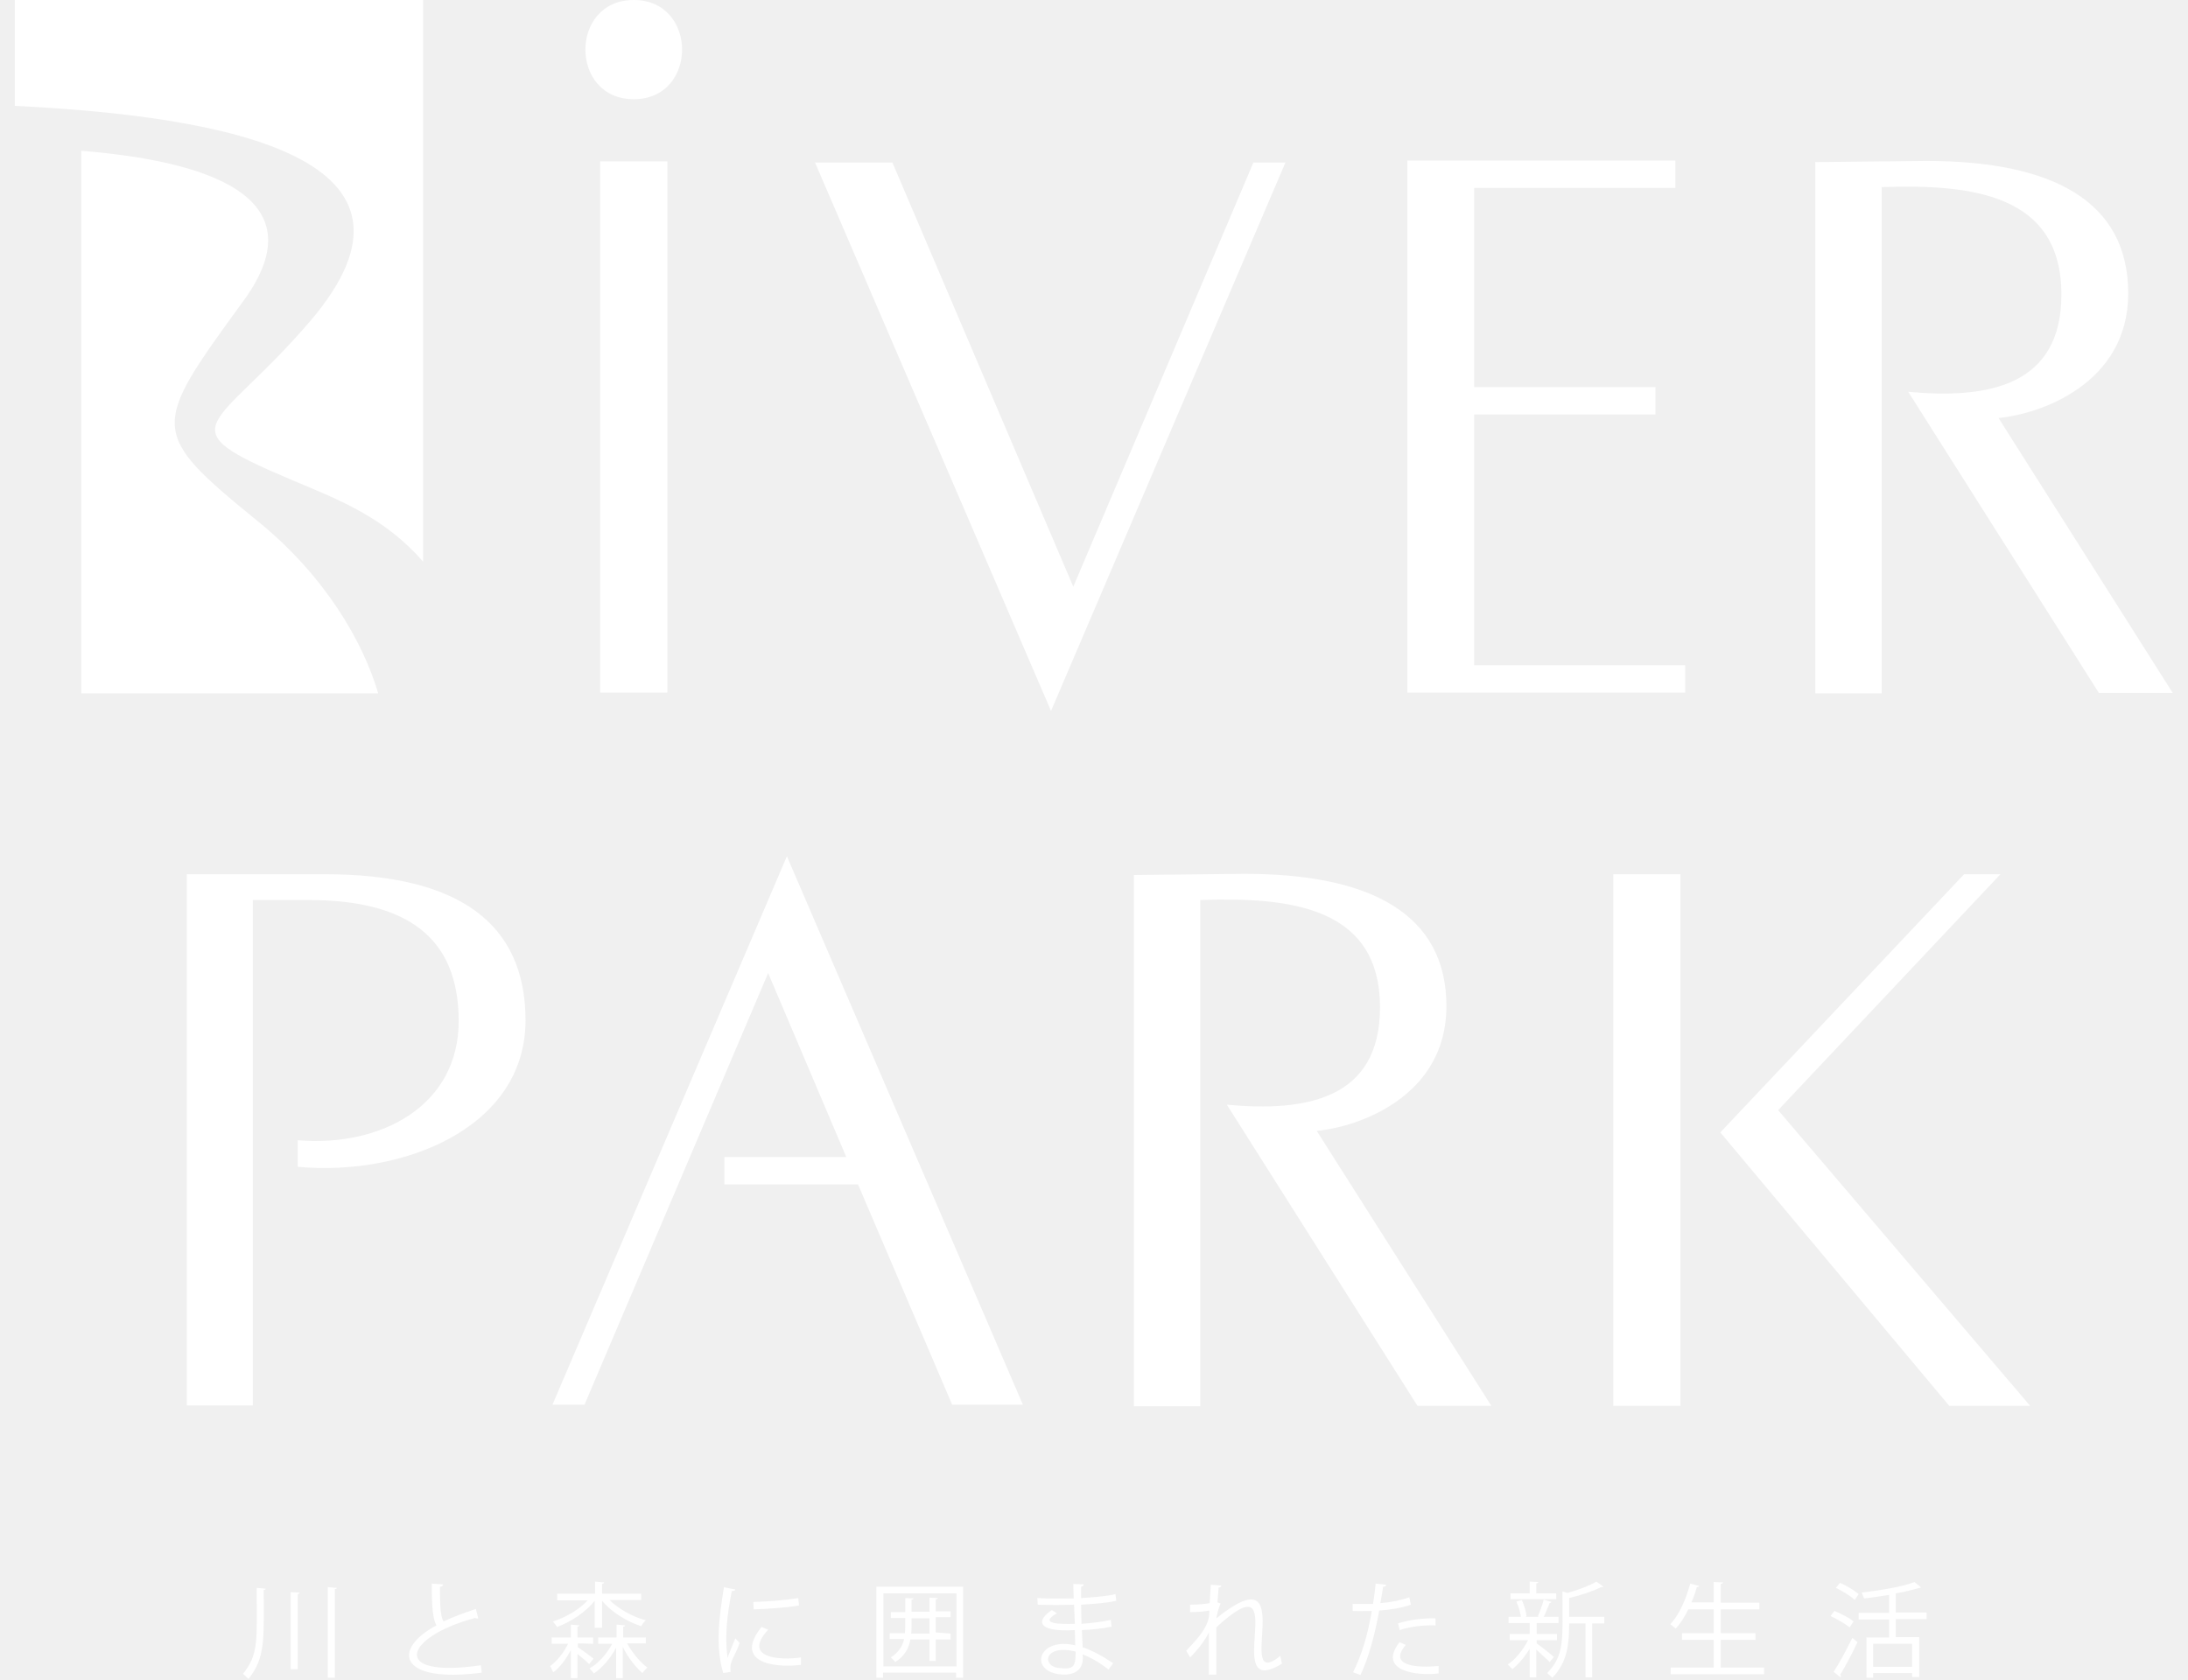
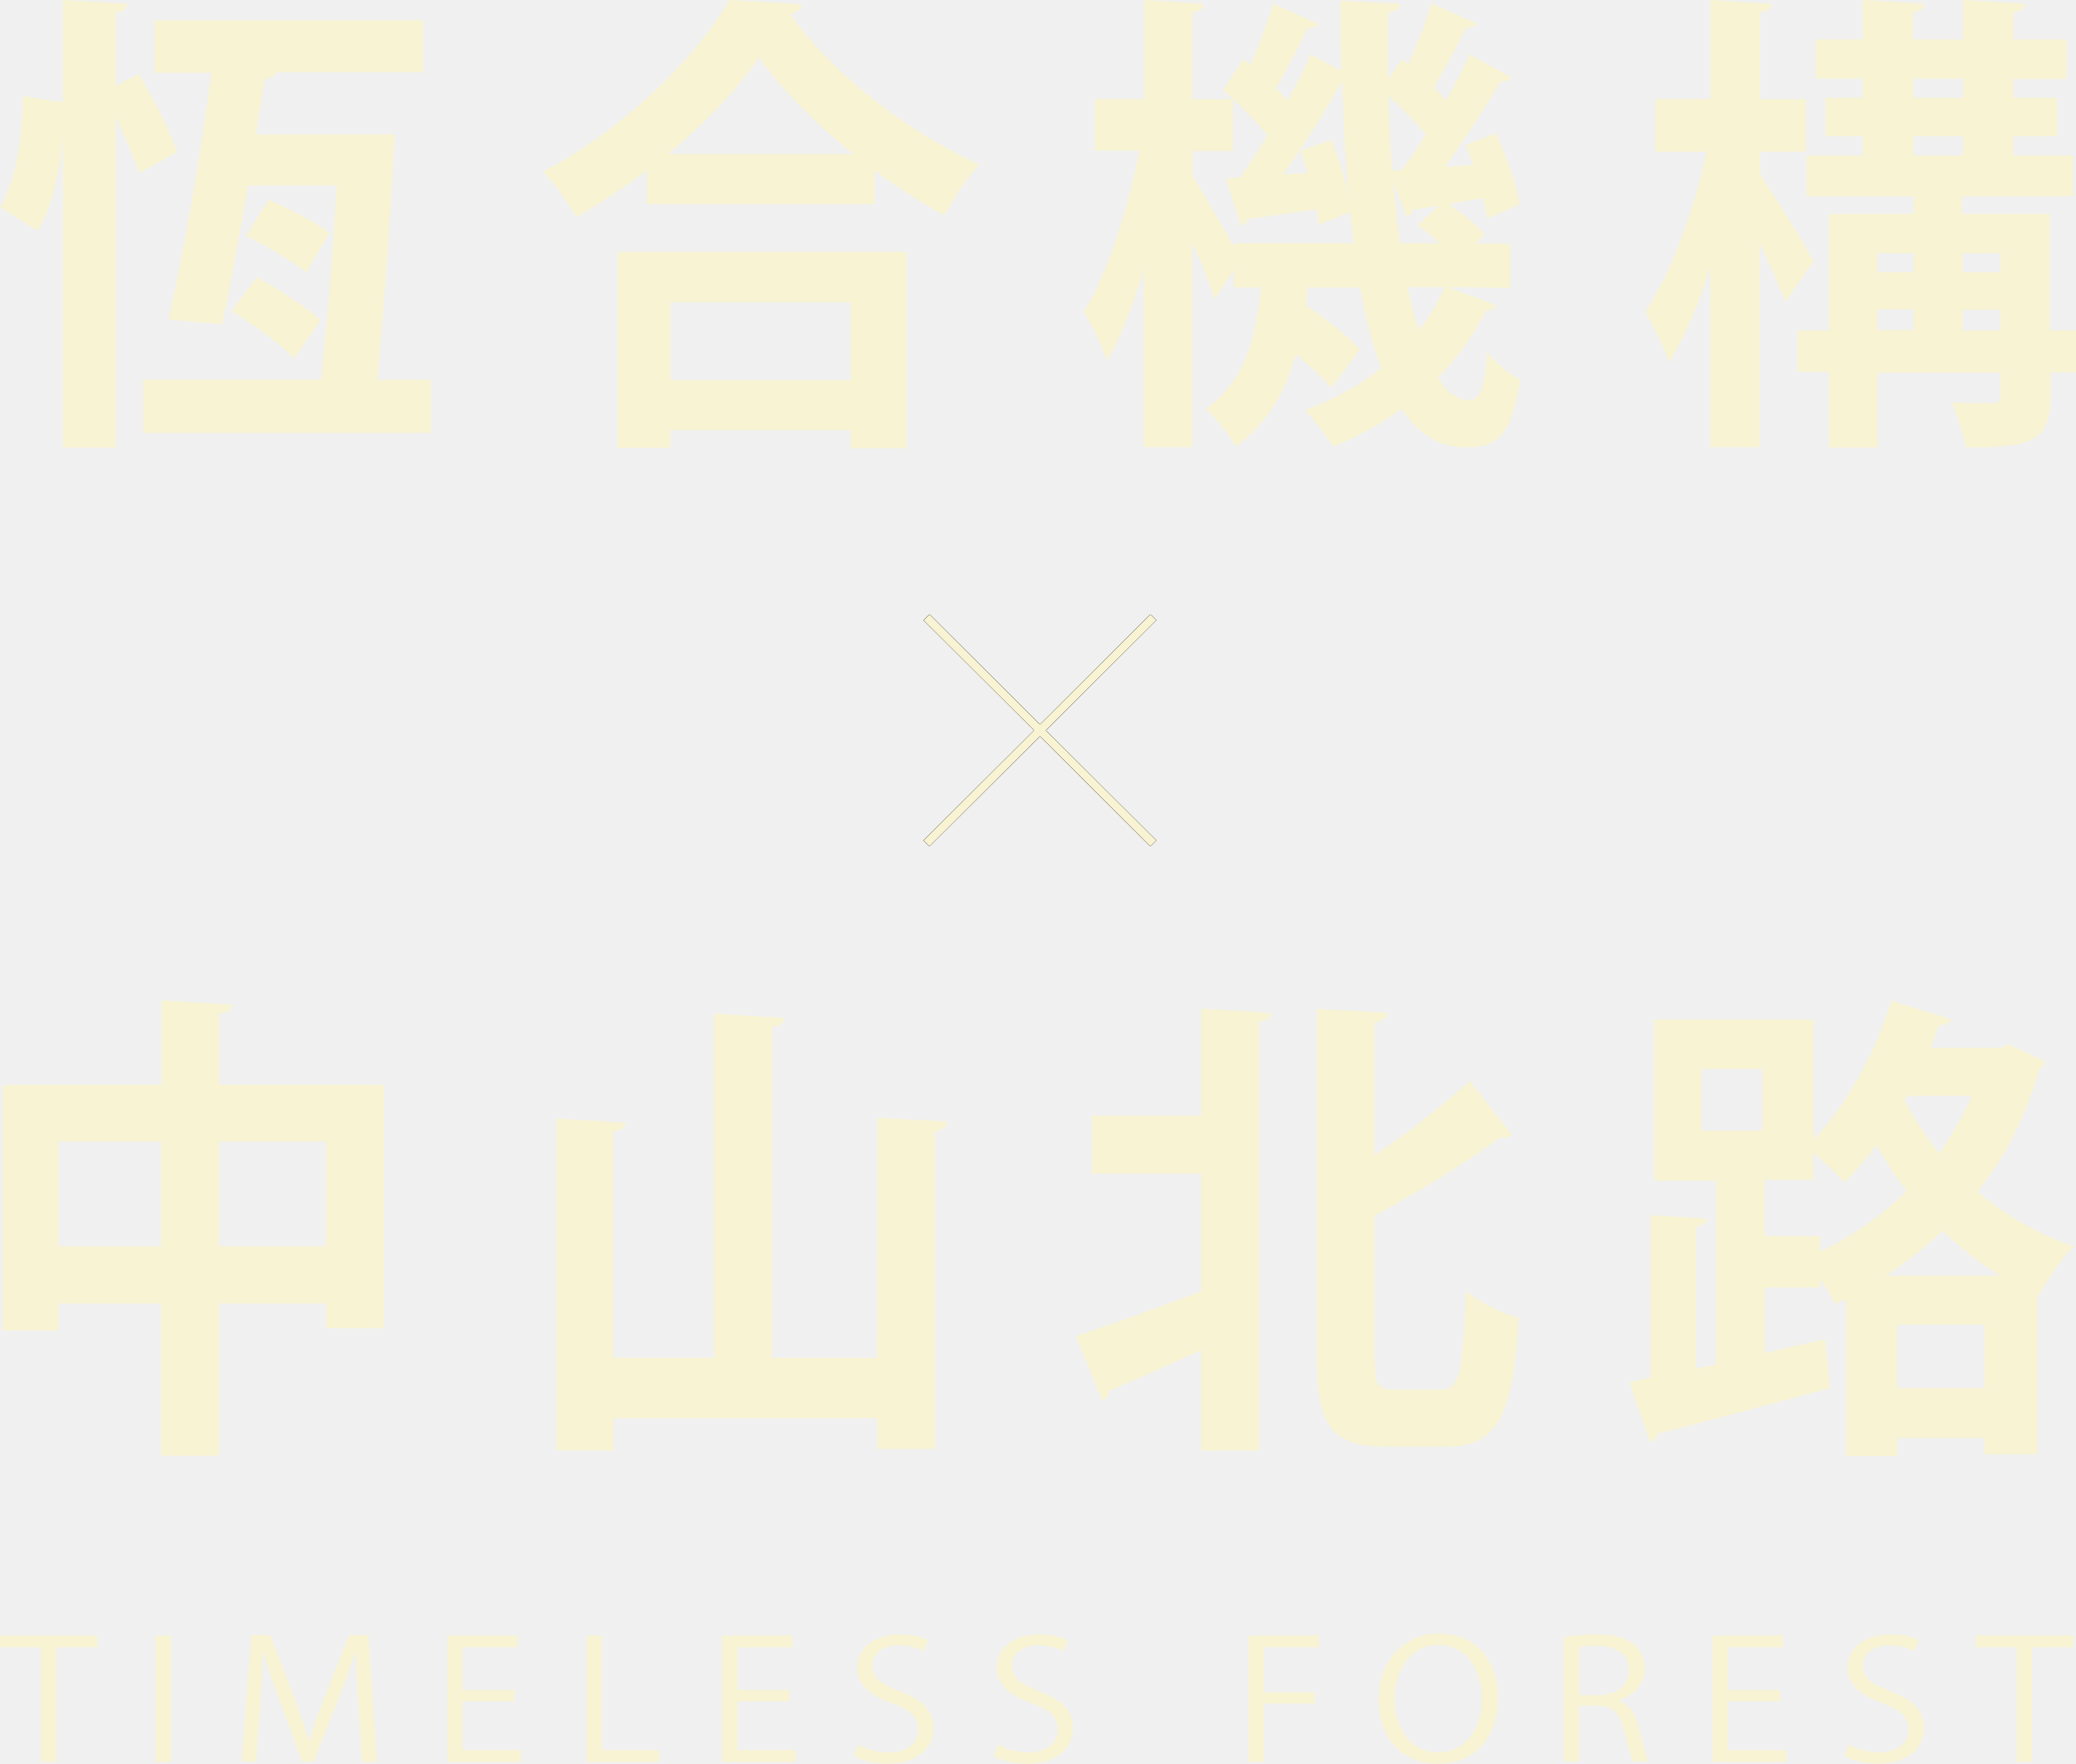
- <svg xmlns="http://www.w3.org/2000/svg" version="1.1" id="圖層_1" x="0px" y="0px" viewBox="0 0 560 430" style="enable-background:new 0 0 560 430;" xml:space="preserve">
+ <svg xmlns="http://www.w3.org/2000/svg" version="1.1" id="圖層_1" x="0px" y="0px" viewBox="0 0 530.9 451" style="enable-background:new 0 0 530.9 451;" xml:space="preserve">
  <style type="text/css">
- 	.st0{fill:#FFFFFF;}
+ 	.st0{fill:#060001;}
+ 	.st1{fill:#F8F3D2;}
</style>
-   <path class="st0" d="M170.8,41.3h-17.2v136h17.2V41.3z M162.2,25.4c16.5,0,16.5-25.4,0-25.4C145.7,0,145.7,25.4,162.2,25.4z   M274.7,150.2L228.4,41.6h-19.8l60.4,140.4l60-140.4h-8.2L274.7,150.2z M377.3,106.1h46.4v-7h-46.4v-51h51.5v-7h-68.6v136.2h71.1v-7  h-54V106.1z M47.8,223.9v135.9h16.9V230.4h14.2c25.9,0,38.3,10,38.5,30.6c0.2,22.3-20.2,32.7-41.2,30.9v6.8  c26.9,2.5,58.3-9.9,58.3-37.5c0-25-17.3-37.4-51.4-37.4h0H47.8z M243.7,359.6h18.1l-60.4-140.4l-60,140.4l8.2,0l47-110.5l20,47.1  h-31.2v7h34.2L243.7,359.6z M290.2,224v136h17V230.4c23.1-0.8,46,1.8,46,27.5c0,23.5-18.9,26.8-39.2,24.9l48.8,77.1h18.9l-44.7-70.4  c10.9-1,33.2-8.9,33.2-31.9c0-23.7-19.5-33.9-51.7-33.9L290.2,224z M464.6,41.5v136h17V47.9c23.1-0.8,46,1.8,46,27.5  c0,23.5-18.9,26.8-39.2,24.9l48.8,77.1h18.9L511.5,107c10.9-1,33.2-8.9,33.2-31.9c0-23.7-19.5-33.9-51.7-33.9L464.6,41.5z   M440.3,289.9l58.6,70h20.7l-64.5-75.7l56.9-60.4l-9.3,0L440.3,289.9z M430.1,223.8h-17.2v136.1h17.2V223.8z M66.3,133.7  c-28.5-23.2-27.7-24.1-3.9-56.8c19.6-27-10.6-35.8-41.6-38.3v138.9h76C92.9,164.2,83.1,147.4,66.3,133.7L66.3,133.7z M64.5,0H3.8  v27.1c55,2.7,111.1,13.5,75.6,55.1C55.2,110.5,41.5,108.9,75,123c11.9,5,23.5,9.5,33.3,20.8V0H64.5L64.5,0z M62.2,428.5  c4.1-5.1,3.5-8.7,3.5-22l2.3,0.2c0,0.2-0.2,0.3-0.5,0.3c0,12.5,0.5,17.3-3.9,22.8L62.2,428.5z M76.7,407.7c0,0.2-0.2,0.3-0.5,0.4  v19.2h-1.8v-19.7L76.7,407.7z M83.8,406.3l2.4,0.2c0,0.2-0.2,0.3-0.5,0.3v22.7h-1.8V406.3z M122.4,414.3c-0.2,0.1-0.6,0-0.8-0.1  c-18.1,4.8-22.1,15.6,1.5,12.1l0.2,1.9c-21.4,2.8-23-6-11.6-12.1c-0.9-1.6-1.2-4.7-1.2-10.7l2.9,0.2c0,0.3-0.3,0.6-0.8,0.6  c0,4.6,0.1,7.5,0.9,8.9c2.5-1.2,5.3-2.2,8.3-3.2L122.4,414.3z M147.9,420.7v1c1.1,0.7,3.4,2.4,4,2.9l-1.1,1.4  c-0.6-0.6-1.9-1.7-3-2.6v6.2h-1.7v-7.2c-1.2,2.3-2.8,4.5-4.5,5.7c-0.2-0.5-0.6-1.2-0.8-1.6c1.7-1.2,3.5-3.4,4.6-5.7h-4.2v-1.6h4.9  v-3.3l2.2,0.2c0,0.2-0.2,0.3-0.5,0.3v2.8h4v1.6L147.9,420.7L147.9,420.7z M152.2,416.7v-6.9c-2.3,2.9-6.1,5.4-9.6,6.7  c-0.3-0.4-0.8-1.1-1.1-1.4c3.2-1,6.7-3,8.9-5.4h-7.8V408h9.7v-3.1l2.3,0.2c0,0.2-0.2,0.3-0.5,0.4v2.5h10v1.6h-8.1  c2.3,2.3,5.9,4.3,9.3,5.2c-0.4,0.3-0.9,1-1.2,1.5c-3.7-1.2-7.6-3.6-10-6.5v6.9H152.2L152.2,416.7z M165.3,420.7h-4.8  c1.3,2.4,3.4,4.9,5.2,6.2c-0.4,0.3-1,1-1.3,1.4c-1.7-1.5-3.7-4-5-6.7v8h-1.7v-7.8c-1.5,2.8-3.6,5.2-5.7,6.6c-0.3-0.4-0.8-1-1.1-1.3  c2.2-1.2,4.4-3.7,5.8-6.3h-3.6v-1.6h4.7v-3.3l2.2,0.2c0,0.2-0.2,0.3-0.5,0.3v2.8h5.8L165.3,420.7L165.3,420.7z M188.2,406.9  c-0.1,0.3-0.3,0.4-0.9,0.4c-1.3,6.5-1.8,11.8-1.1,17.1c0.5-1.3,1.6-4.1,2-5l1.1,1.2c-1.3,3.8-2.7,4.6-2.3,7.4l-1.9,0.3  c-2-6.7-1.1-14.2,0.2-22C185.4,406.4,188.2,406.9,188.2,406.9z M205,426.2c-7.3,0.9-17.2-0.8-10.1-9.7l1.7,0.7  c-6.7,7.3,3,7.9,8.4,7.1L205,426.2L205,426.2z M192.8,410.1c3.4-0.1,8-0.4,11.5-1l0.2,1.9c-3.3,0.6-8.6,0.9-11.6,1L192.8,410.1z   M224.3,406.2h22.2v23.3h-1.8v-1.3h-18.7v1.3h-1.7V406.2z M226.1,426.6h18.7v-18.7h-18.7V426.6z M243.3,418.2v1.5h-3.8v5.5h-1.6  v-5.5H233c-0.4,2.3-1.5,4.3-3.9,5.8c-0.2-0.4-0.8-0.9-1.1-1.2c2-1.3,3-2.9,3.4-4.7h-3.7v-1.5h3.9c0.1-1.1,0.1-2.8,0.1-3.9H228v-1.5  h3.7v-3.6l2.1,0.1c0,0.2-0.2,0.3-0.5,0.3v3.1h4.6v-3.6l2.1,0.1c0,0.2-0.2,0.3-0.5,0.3v3.1h3.8v1.5h-3.8v3.9L243.3,418.2L243.3,418.2  z M233.3,416.2c0,0.7,0,1.4-0.1,2h4.7v-3.9h-4.6V416.2z M265.5,409.1c2.9,0.2,6.4,0.1,9.3,0.1c0-1.3-0.1-2.8-0.1-3.7l2.7,0.1  c0,0.3-0.3,0.5-0.7,0.6c0,0.4,0,2.5,0,2.9c3.1-0.2,6.2-0.4,8.8-1l0.2,1.7c-2.6,0.6-5.7,0.8-9,1c0,1.6,0.1,3.2,0.1,4.9  c2.6-0.2,5.3-0.5,7.5-1l0.2,1.7c-2.2,0.5-5,0.8-7.6,0.9l0.2,4.4c2.4,0.8,5,2.2,7.8,4.1l-1.2,1.6c-2.4-1.9-4.6-3.1-6.6-3.9  c0.6,5.3-4,5.4-6.1,5.1c-7.7-1.1-5.1-9.6,4.2-7.4c0-1.1-0.1-2.5-0.1-3.9c-9.8,0.6-9.9-2.5-5.9-5.1l1.3,0.8c-4.9,2.8,1,2.8,4.6,2.7  l-0.2-4.9c-2.9,0.1-6.4,0.1-9.3,0L265.5,409.1L265.5,409.1z M275.3,422.8c-8.2-2-8.7,3.8-4.3,4.2  C274.7,427.4,275.3,426.9,275.3,422.8z M309.9,405.7l2.7,0.2c-0.1,0.3-0.3,0.5-0.7,0.5c-0.1,1.2-0.2,2.8-0.3,3.8l0.8,0.3  c-0.6,1.3-0.9,2.8-1.1,3.8c22-17.7,4.1,19.6,16.4,9.6c0.1,0.5,0.3,1.6,0.4,2c-16.3,10,3.5-28-16.8-9.3l0,12.1h-1.9l0-10.8  c-0.9,1.9-2.7,4.3-4.8,6.4l-1-1.7c2.6-2.8,6.2-6.3,5.9-10.3c-0.9,0.2-2.9,0.4-4.9,0.4l0-1.9l0,0c2.1,0,4.1-0.2,5-0.4L309.9,405.7z   M361.1,410.8c-2.2,0.8-5.2,1.3-8.1,1.5c-1.1,6.1-2.7,12.1-4.8,16.5l-1.9-0.7c2.2-4.3,3.8-9.7,4.8-15.7c-0.5,0-4.1,0.1-4.9,0l0-1.8  c1.3,0,3.5,0,5.2,0c0.3-1.7,0.5-3.5,0.7-5.2l2.7,0.3c0,0.3-0.4,0.5-0.8,0.5c-0.2,1.2-0.4,2.6-0.7,4.2c2.6-0.2,5.2-0.7,7.4-1.5  L361.1,410.8z M368.2,428.4c-5.8,0.7-15.7-0.7-10-8l1.6,0.7c-4.7,5.5,3.1,5.9,8.4,5.4L368.2,428.4L368.2,428.4z M357.8,415.6  c2.7-0.9,6.5-1.4,9.6-1.3v1.8c-3-0.1-6.5,0.3-9.2,1.2C358.3,417.3,357.8,415.6,357.8,415.6z M389.3,414.2c-0.1-1.1-0.6-3-1.2-4.2  l1.4-0.4c0.6,1.3,1.1,3,1.2,4.2L389.3,414.2z M385.9,426.1c1.9-1.2,3.9-3.7,5.2-6.2h-4.7v-1.6h5.1v-2.8h-5.4v-1.6h12.8v1.6h-5.6v2.8  h5.2v1.6h-5.2c0,0,0,0.8,0,0.8c1,0.7,3.8,2.9,4.4,3.5l-1.1,1.3c-0.6-0.7-2.2-2.1-3.4-3.2v7.1h-1.7v-7.3c-1.3,2.1-2.9,4-4.4,5.2  L385.9,426.1z M393.6,413.8c0.5-1.2,1.2-3,1.5-4.3l2,0.6c-0.1,0.2-0.2,0.2-0.5,0.3c-0.4,1-1.1,2.8-1.7,3.9L393.6,413.8z   M398.3,407.9v1.5h-11.7v-1.5h4.9v-3l2.2,0.1c0,0.2-0.2,0.3-0.5,0.4v2.5L398.3,407.9L398.3,407.9z M396,428.3  c4.5-4.7,3.9-8.4,3.9-20.9l1.3,0.4c2.8-0.8,5.7-1.9,7.4-2.9l1.8,1.3c-0.1,0.1-0.3,0.1-0.6,0.1c-2,1-5.2,2.1-8.2,2.8v4.8h9v0v1.7  h-3.1v13.8h-1.7v-13.8h-4.2c0,4.5-0.2,9.8-4.3,13.9L396,428.3z M427.5,415.8c2.2-2.3,4-6.3,5.1-10.4l2.3,0.6  c-0.1,0.2-0.3,0.3-0.6,0.3c-0.4,1.3-0.8,2.6-1.4,3.9h5.7V405l2.4,0.1c0,0.2-0.2,0.3-0.6,0.4v4.8h9.9v1.7h-9.9v6.1h8.9v1.7h-8.9v7.1  v0h11.1v1.7h-23.9v-1.7h11v-7.1h-8.1v-1.7h8.1V412h-6.5c-0.9,1.9-2,3.6-3.2,4.9L427.5,415.8z M469.5,412.4c1.7,0.7,3.9,1.8,4.9,2.7  l-1,1.5c-1.1-0.9-3.2-2.1-4.9-2.9L469.5,412.4L469.5,412.4z M469.3,428c1.4-2.1,3.3-5.7,4.8-8.7l1.3,1.1c-1.3,2.8-3.1,6.2-4.4,8.3  c0.2,0.2,0.2,0.5,0.1,0.7L469.3,428L469.3,428z M470.9,405.2c1.7,0.7,3.8,2,4.8,2.9l-1,1.5c-1-1-3.1-2.3-4.8-3.1L470.9,405.2  L470.9,405.2z M476.5,407.7c4.9-0.6,10.5-1.5,13.5-2.7l1.7,1.4c-1.9,0.5-4,1.1-6.5,1.5v4.9h7.9v1.7l0,0h-7.9v4.6h6v10.2h-1.8v-1h-10  v1.2h-1.7v-10.3h5.8v-4.6h-7.8v-1.7h7.8v-4.6c-2.1,0.3-4.3,0.7-6.4,0.9L476.5,407.7z M489.4,426.7v-5.9h-10v5.9H489.4z" />
+   <g>
+     <path class="st0" d="M237.7,157.1l-1.5,1.5l58,57.8l1.5-1.5L237.7,157.1z" />
+     <path class="st0" d="M294.2,157.1l-58,57.8l1.5,1.5l58-57.8L294.2,157.1z" />
+     <path class="st0" d="M237.7,157.1l-1.5,1.5l58,57.8l1.5-1.5L237.7,157.1z" />
+     <path class="st0" d="M294.2,157.1l-58,57.8l1.5,1.5l58-57.8L294.2,157.1z" />
+     <path class="st1" d="M237.7,157.1l-1.5,1.5l58,57.8l1.5-1.5L237.7,157.1z" />
+     <path class="st1" d="M294.2,157.1l-58,57.8l1.5,1.5l58-57.8L294.2,157.1z" />
+     <path class="st1" d="M35.5,18.9c3.7,6.3,8.1,14.7,9.8,19.9l-9.7,5.5c-1.2-3.8-3.6-9.1-6-14.3v84.4H16.1V35.1h-0.1   C15.2,44.2,13.4,53,9.6,59C0.5,53.2,0.2,53.1,0,53C4,46.7,5.8,35,5.9,24.6l10.2,1.6V0l16.5,1c-0.1,1.2-0.9,1.9-3,2.3v18.7   L35.5,18.9z M100.9,34.4c-1,20.2-2.7,44.7-4.4,62.7h13.7v13.6H36.6V97.1h45.5c1.6-14.4,3.1-32.8,4-49.7H63.4   c-2.2,13.1-4.6,26.1-6.6,35.5l-13.7-1.2c3.7-16.1,8.3-42.4,11-63.1H39.5V5.2h68.7v13.3H70.6c-0.2,1-1.2,1.5-3,1.7   c-0.6,4.5-1.4,9.2-2.1,14.2H100.9z M65.7,70.9c5.5,3,12.8,7.8,16.3,11l-6.8,9.7c-3.4-3.6-10.5-8.7-16-12.1L65.7,70.9L65.7,70.9z    M68.7,51.1c5.1,2.2,12,5.7,15.6,8.4l-6,10.1c-3.4-2.8-10.2-6.8-15.4-9.3L68.7,51.1L68.7,51.1z" />
+     <path class="st1" d="M165.5,43.5c-5.8,4.4-11.9,8.5-18.1,12c-1.8-3.4-5.7-8.7-8.5-11.6C158.8,33.6,178,15,186.5,0l18.6,1.1   c-0.3,1.3-1.4,2.2-3.1,2.4c11.2,15.8,31.1,31,48.5,38.5c-3.4,3.6-6.6,8.6-9,13.1c-5.9-3.3-11.9-7.1-17.8-11.5v8.6h-58.2V43.5   L165.5,43.5z M157.9,114.5V64.4h73.9v50.2h-14.2V110h-46.1v4.5H157.9z M218.2,39.4c-9.7-7.9-18.5-16.7-24.1-24.8   c-5.3,8.1-13.6,16.8-23.3,24.8H218.2L218.2,39.4z M217.6,77.3h-46.1v19.9h46.1V77.3z" />
+     <path class="st1" d="M370.2,73.4l12.4,4.6c-0.3,1-1.2,1.5-2.7,1.5c-3,6.2-7.2,11.9-12.2,17.1c2.3,3.6,5,5.7,7.8,5.7   c2.9,0,4.2-2.5,4.8-12.2c2.3,2.8,5.9,5.8,8.5,7c-2.2,13.7-5.4,17.3-13.9,17.3c-5.2,0-11.1-1.9-16.5-9.9c-5.2,3.9-11.1,7.1-17.4,9.7   c-1.5-2.5-5-7-7.3-9.3c7.4-2.7,14-6.3,19.5-10.8c-2.2-5.9-3.9-12.8-5.4-20.6h-13.4l-0.5,4.5c5.1,3.5,11,8.1,13.9,11.4l-7.3,9.7   c-2.1-2.4-5.4-5.5-9.1-8.5c-2.5,9-6.9,17.4-15.4,23.6c-1.6-3-5.1-7.4-7.7-9.6c10.2-7.1,13-18.8,14.2-31.1h-7v-4.5l-4.8,7.5   c-1.2-3.6-3.5-9.3-5.8-14.7v52.5h-12.4V68.8c-2.7,9.1-5.9,17.4-9.4,23.3c-1.3-3.8-4-9.1-5.9-12.4c6.1-9.7,11.4-26.7,14.2-41.2H280   V25.3h12.6V0l15.2,1c-0.1,1.1-0.8,1.8-2.9,2.2v22.2h10.4v13.2H305v6.5c2.4,3.6,7.7,12.9,10.6,18.1v-1h30.6c-0.3-2.5-0.7-5.3-0.9-8   l-8.1,3.3c-0.1-1.2-0.3-2.5-0.6-4c-6.7,1-13,1.9-17.6,2.5c-0.1,0.9-0.9,1.5-1.6,1.7l-3.9-12.1l3.5-0.2c2.3-3,4.7-6.8,7.2-10.8   c-2.9-3.6-7.5-8.2-11.4-11.6l5.2-7.9l1.8,1.5c2.2-5.1,4.5-11.1,5.8-15.6l11.5,5.1c-0.3,0.7-1.4,1.2-2.8,1.1c-2,4.4-5.2,10.5-8,15.4   l3,3.1c2.3-4.1,4.3-8.1,5.9-11.8l7.8,4.2c-0.1-5.9-0.2-11.9-0.2-17.9L358,1c-0.1,1.2-0.9,1.9-3,2.3c-0.1,5.7-0.1,11.3,0,17l3.5-5.2   l1.7,1.3c2.3-5,4.6-11,5.9-15.5l11.5,5.1c-0.3,0.7-1.4,1.2-2.8,1.1c-2,4.4-5.3,10.5-8.1,15.3c1.2,1.1,2.2,2.2,3.1,3.3   c2.3-4.1,4.4-8.2,6-11.8l10.7,5.9c-0.3,0.7-1.5,1.1-2.9,1.1c-3.6,6.3-9,14.8-14.1,21.8l7.3-0.5c-0.6-1.8-1.3-3.5-2-5.1l7.7-3   c2.8,5.8,5.4,13.3,6.1,18.2l-8.3,3.6c-0.2-1.6-0.6-3.4-1-5.3l-8.9,1.6c3.4,2.2,7.3,5.3,9.2,7.8l-2.3,2.3h8.9v11.3L370.2,73.4   L370.2,73.4z M334.5,44.2c-0.6-1.9-1.3-3.9-2-5.7l7.9-2.7c1.8,4.2,3.5,9.6,4.4,13.9h0.1c-0.8-9.1-1.4-18.9-1.6-29   c-3.9,6.9-9.7,16.2-15.2,23.9L334.5,44.2L334.5,44.2z M358.5,43.5c2-2.7,4.2-5.8,6.1-9.1c-2.4-3.1-6.1-6.8-9.5-9.9   c0.1,6.7,0.5,13,0.9,19.1L358.5,43.5z M368.1,52.5c-2.5,0.5-4.8,0.9-6.8,1.1c-0.1,1-0.8,1.6-1.6,1.8l-3.4-9.2c0.5,5.6,1,11,1.7,16   h10.2c-1.8-1.7-3.8-3.3-5.7-4.6L368.1,52.5z M360,73.4c0.8,4.1,1.7,7.9,2.8,11.1c2.7-3.4,5-7.1,6.7-11.1H360z" />
+     <path class="st1" d="M450.1,44.5c3.2,4.7,11.9,18.9,13.7,22.3l-7.2,10.4c-1.4-3.9-4-9.6-6.6-15v52.1h-12.6V68.2   c-3,9.6-6.6,18.2-10.6,24.4c-1.3-4-4.2-9.6-6.1-12.8c6.6-9.6,12.7-26.4,15.7-41h-13V25.3h14.1V0l15.6,1c-0.1,1.1-0.9,1.8-3,2.2   v22.2h11.7v13.4h-11.7L450.1,44.5L450.1,44.5z M530.9,84.5v10.7h-6.5v6.1c0,11.8-5,13.1-21.7,13.1c-0.6-3.4-2.1-8.2-3.6-11.5   c2.5,0.1,5.2,0.2,7.3,0.2c4.7,0,5.2,0,5.2-1.9v-5.9h-31.4v19.1h-12.5V95.1h-8V84.5h8V54.7h21.7v-4.5h-27.4V39.8h14.4v-5h-9.6V25   h9.6v-4.9h-12V10.1h12V0l15.8,1c-0.1,1.1-0.9,1.8-3,2.2v6.9h12.8V0l15.9,1c-0.1,1.2-0.9,1.8-3,2.2v6.9h13.6v10.1h-13.6V25h11.2v9.8   h-11.2v5h15.2v10.4h-28.4v4.5h22.5v29.8L530.9,84.5L530.9,84.5z M489.4,64.7h-9.2v4.9h9.2V64.7z M480.2,79.1v5.3h9.2v-5.3H480.2z    M489.3,20.1V25h12.8v-4.9H489.3z M489.3,34.8v5h12.8v-5H489.3z M511.6,64.7h-9.7v4.9h9.7V64.7z M501.9,84.5h9.7v-5.3h-9.7V84.5z" />
+     <path class="st1" d="M56,277.4h42.2v62.2H83.5v-6.3H56v38.9H41.2v-38.9H14.9v6.9H0.7v-62.8h40.6v-21.6l18.1,1.1   c-0.1,1.2-0.9,2-3.3,2.3V277.4z M14.9,318.7h26.3v-26.8H14.9V318.7z M56,318.7h27.4v-26.8H56V318.7z" />
+     <path class="st1" d="M224.4,285.8l17.9,1c-0.1,1.2-1.1,2-3.2,2.5v81.2h-14.7v-7.9h-67.5v8.3h-14.5V286l17.6,1.1   c-0.1,1.1-0.9,2-3.2,2.2v57.9h25.8v-88l18.1,1.1c-0.1,1.1-1.1,2-3.3,2.3v84.6h26.9L224.4,285.8L224.4,285.8z" />
+     <path class="st1" d="M307.2,285.3v-27.4l18,1.1c-0.1,1.1-1.1,2-3.2,2.3v109.6h-14.8v-25.7c-8.8,4.1-17.3,7.8-23.5,10.4   c-0.1,1.1-0.8,2.1-1.8,2.5l-6.8-16.5c8-2.5,20.1-6.9,32.1-11.4v-30.1h-28v-14.8H307.2z M351.6,347.4c0,6.9,0.7,7.9,4.9,7.9h12.3   c4.6,0,5.3-5.1,6.1-25.1c3.4,2.8,9.6,5.8,13.5,6.7c-1.4,23.8-4.9,33-18.2,33h-15.9c-13.5,0-17.5-5.2-17.5-22.7V258l18.1,1   c-0.1,1.2-1.1,2-3.4,2.5v33.9c9.1-6,17.8-13.1,24.4-19l10.8,13.8c-0.5,0.5-1.6,0.9-3.1,0.6c-8.5,6.5-20.5,13.7-32.1,20.1V347.4   L351.6,347.4z" />
+     <path class="st1" d="M513.8,267.1l9.2,4.3c-0.2,0.9-0.9,1.4-1.5,2c-3.4,12-8.8,22.5-15.8,31.3c6.8,5.8,15.1,10.7,24.6,14   c-2.8,2.7-6.9,8.6-8.8,12.5l-0.5-0.2v40.9h-13.5v-4.2h-22.3v4.6h-13.1v-40.1l-2.7,1.2c-0.9-1.8-2.4-4.1-3.9-6.3v2.1h-14.2V346   l15.4-3.6l1.3,12.5c-16.1,4.4-33.1,8.9-44.1,11.7c-0.1,1.1-1.1,2-1.9,2.2l-5.3-15.4l5.4-1.1v-41.6l14.4,0.9   c-0.1,1.1-0.9,1.7-2.8,2.1V350l5.1-1.1v-47h-15.8v-41.2h40.8v30.7c8.2-8.5,15.8-22.1,19.9-35.5l15.4,4.8c-0.6,1.1-1.9,1.5-3.2,1.4   c-0.7,2-1.4,3.8-2.2,5.8h17.9L513.8,267.1L513.8,267.1z M435.1,273.3v15.8h15.6v-15.8H435.1z M465.5,316.1v3.9   c8-3.7,15.6-9,22.2-15.5c-3.1-3.8-5.6-7.8-7.8-11.7c-2.7,3.6-5.4,6.8-8.2,9.6c-1.9-2.1-5.2-5.3-8-7.7v7h-12.5v14.3L465.5,316.1   L465.5,316.1z M511.6,326.2c-5.4-3.3-10.3-7.2-14.8-11.5c-4.5,4.3-9.3,8.1-14.5,11.5H511.6z M485.1,354.9h22.4v-16.2h-22.4V354.9z    M487,281.4c2.5,4.4,5.4,9,8.9,13.5c3.3-4.6,6.1-9.5,8.4-14.7h-16.6L487,281.4z" />
+     <path class="st1" d="M24.9,421.2H14.4v29.3h-3.9v-29.3H0v-3h24.9V421.2z" />
+     <path class="st1" d="M39.8,418.2h3.9v32.3h-3.9V418.2z" />
+     <path class="st1" d="M96.4,450.5h-3.8l-0.9-14.5c-0.3-4.6-0.7-10.6-0.6-13.9h-0.1c-1.2,3.6-2.6,7.6-4.4,12.1l-6.4,16.2h-2.9   l-5.9-15.9c-1.7-4.7-3.1-8.7-4.1-12.5h-0.1c-0.1,3.9-0.4,9.3-0.7,14.2l-1,14.2h-3.7l2.5-32.3h4.8l6.3,16.4c1.5,4,2.7,7.5,3.6,10.8   h0.1c0.9-3.3,2.1-6.7,3.7-10.8l6.5-16.4h4.9L96.4,450.5L96.4,450.5z" />
+     <path class="st1" d="M133.2,450.5h-18.8v-32.3h18v3h-14.1v10.9h13.3v2.9h-13.3v12.5h14.9L133.2,450.5L133.2,450.5z" />
+     <path class="st1" d="M168.6,450.5H150v-32.3h3.9v29.3h14.7L168.6,450.5L168.6,450.5z" />
+     <path class="st1" d="M203.5,450.5h-18.8v-32.3h18v3h-14.1v10.9h13.3v2.9h-13.3v12.5h14.9L203.5,450.5L203.5,450.5z" />
+     <path class="st1" d="M236.2,422.2c-1-0.6-3.3-1.5-6.3-1.5c-5,0-6.8,2.8-6.8,5.1c0,3.2,2.1,4.8,6.9,6.6c5.8,2.2,8.7,4.9,8.7,9.5   c0,5.1-4.1,9.1-11.8,9.1c-3.2,0-6.7-0.9-8.5-2l1.1-2.9c1.9,1.1,4.8,2,7.7,2c4.8,0,7.6-2.3,7.6-5.8c0-3.2-1.9-5.1-6.6-6.8   c-5.4-1.8-9-4.7-9-9.1c0-4.9,4.4-8.5,10.9-8.5c3.4,0,5.9,0.8,7.3,1.5L236.2,422.2L236.2,422.2z" />
+     <path class="st1" d="M271.9,422.2c-1-0.6-3.3-1.5-6.3-1.5c-5,0-6.8,2.8-6.8,5.1c0,3.2,2.1,4.8,6.9,6.6c5.8,2.2,8.7,4.9,8.7,9.5   c0,5.1-4.1,9.1-11.8,9.1c-3.2,0-6.7-0.9-8.5-2l1.1-2.9c1.9,1.1,4.8,2,7.7,2c4.8,0,7.6-2.3,7.6-5.8c0-3.2-1.9-5.1-6.6-6.8   c-5.4-1.8-9-4.7-9-9.1c0-4.9,4.4-8.5,10.9-8.5c3.4,0,5.9,0.8,7.3,1.5L271.9,422.2L271.9,422.2z" />
+     <path class="st1" d="M319.3,450.5v-32.3h18v3h-14.1v11.5h13v2.9h-13v14.9L319.3,450.5L319.3,450.5z" />
+     <path class="st1" d="M383.1,434c0,11.4-7,17-15.4,17c-8.8,0-15.1-6.3-15.1-16.4c0-10.1,6.6-16.9,15.5-16.9S383.1,424.3,383.1,434   L383.1,434z M356.6,434.5c0,6.9,3.9,13.6,11.2,13.6c7.3,0,11.2-6.5,11.2-13.9c0-6.5-3.5-13.6-11.1-13.6   C360.3,420.6,356.6,427.6,356.6,434.5z" />
+     <path class="st1" d="M413.9,435c2.8,0.8,4.4,3.2,5.2,6.7c1.1,4.7,1.9,7.5,2.6,8.7h-4c-0.6-0.9-1.4-3.8-2.3-7.8   c-1-4.5-3-6.5-7.2-6.5h-4.4v14.3H400v-31.8c2.2-0.4,5.3-0.7,8.1-0.7c4.6,0,7.7,0.9,9.8,2.6c1.7,1.4,2.7,3.6,2.7,6   c0,4.3-2.9,7-6.6,8.3L413.9,435L413.9,435z M408.5,433.5c5,0,8.1-2.5,8.1-6.4c0-4.8-4-6.3-8.3-6.3c-2.1,0-3.6,0.2-4.4,0.3v12.4   H408.5z" />
+     <path class="st1" d="M456.8,450.5H438v-32.3h18v3h-14.1v10.9h13.3v2.9h-13.3v12.5h14.9L456.8,450.5L456.8,450.5z" />
+     <path class="st1" d="M489.5,422.2c-1-0.6-3.3-1.5-6.3-1.5c-5,0-6.8,2.8-6.8,5.1c0,3.2,2.1,4.8,6.9,6.6c5.8,2.2,8.7,4.9,8.7,9.5   c0,5.1-4.1,9.1-11.8,9.1c-3.2,0-6.7-0.9-8.5-2l1.1-2.9c1.9,1.1,4.8,2,7.7,2c4.8,0,7.6-2.3,7.6-5.8c0-3.2-1.9-5.1-6.6-6.8   c-5.4-1.8-9-4.7-9-9.1c0-4.9,4.4-8.5,10.9-8.5c3.4,0,5.9,0.8,7.3,1.5L489.5,422.2L489.5,422.2z" />
+     <path class="st1" d="M530.2,421.2h-10.5v29.3h-3.9v-29.3h-10.5v-3h24.9V421.2z" />
+   </g>
</svg>
